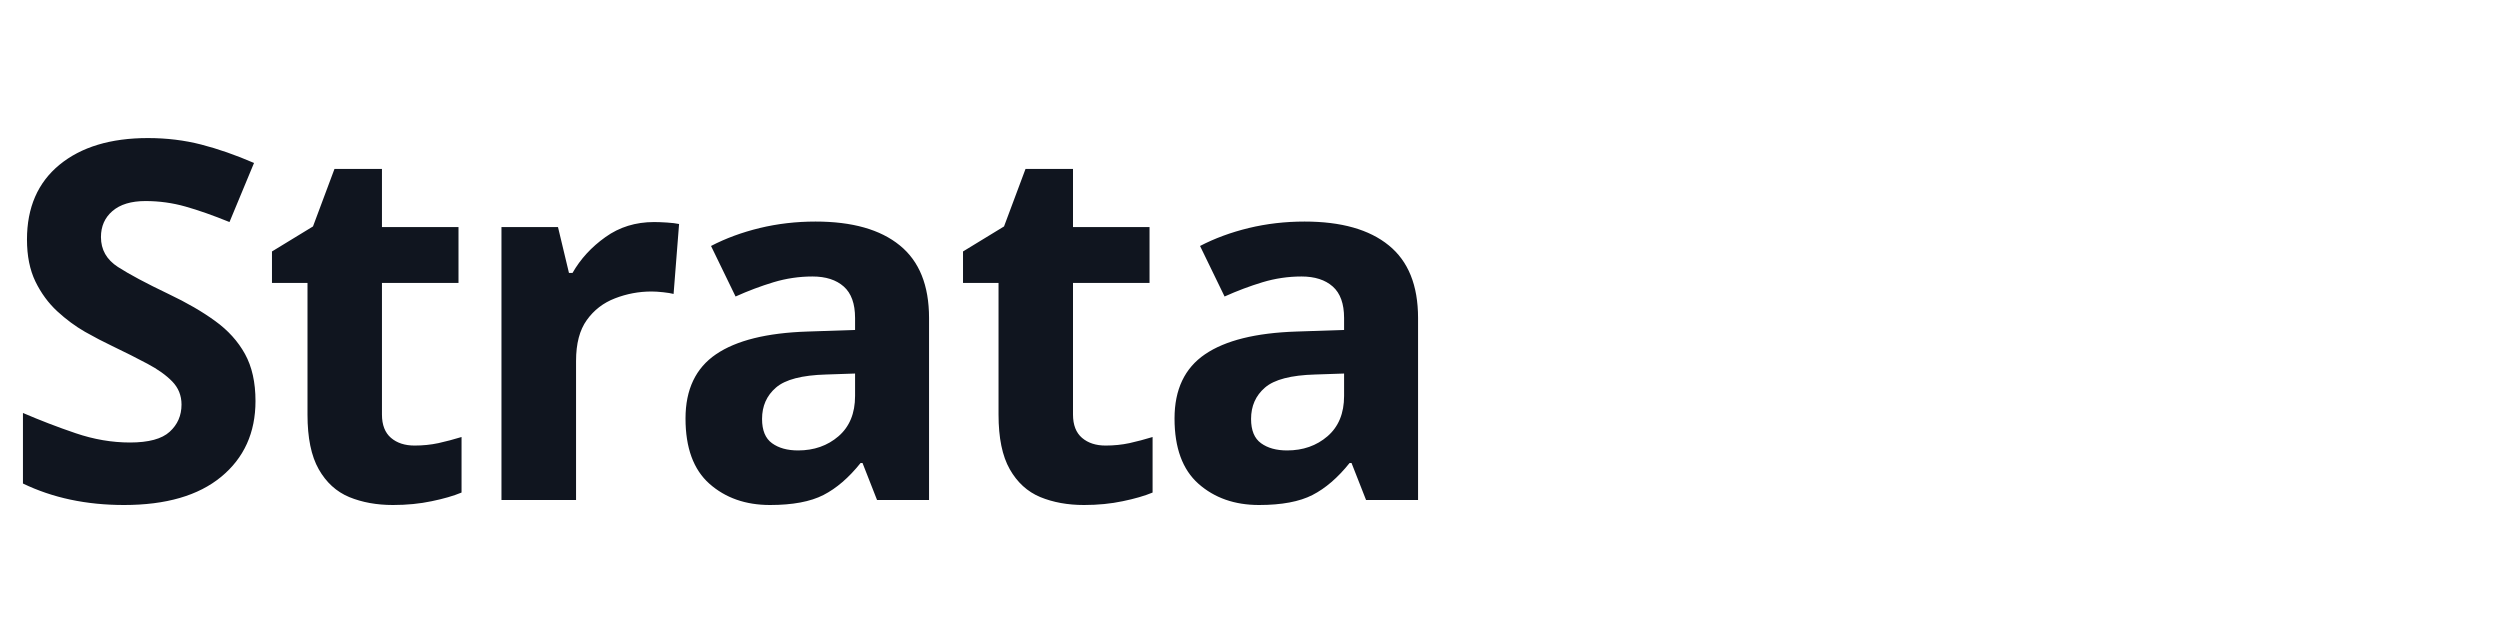
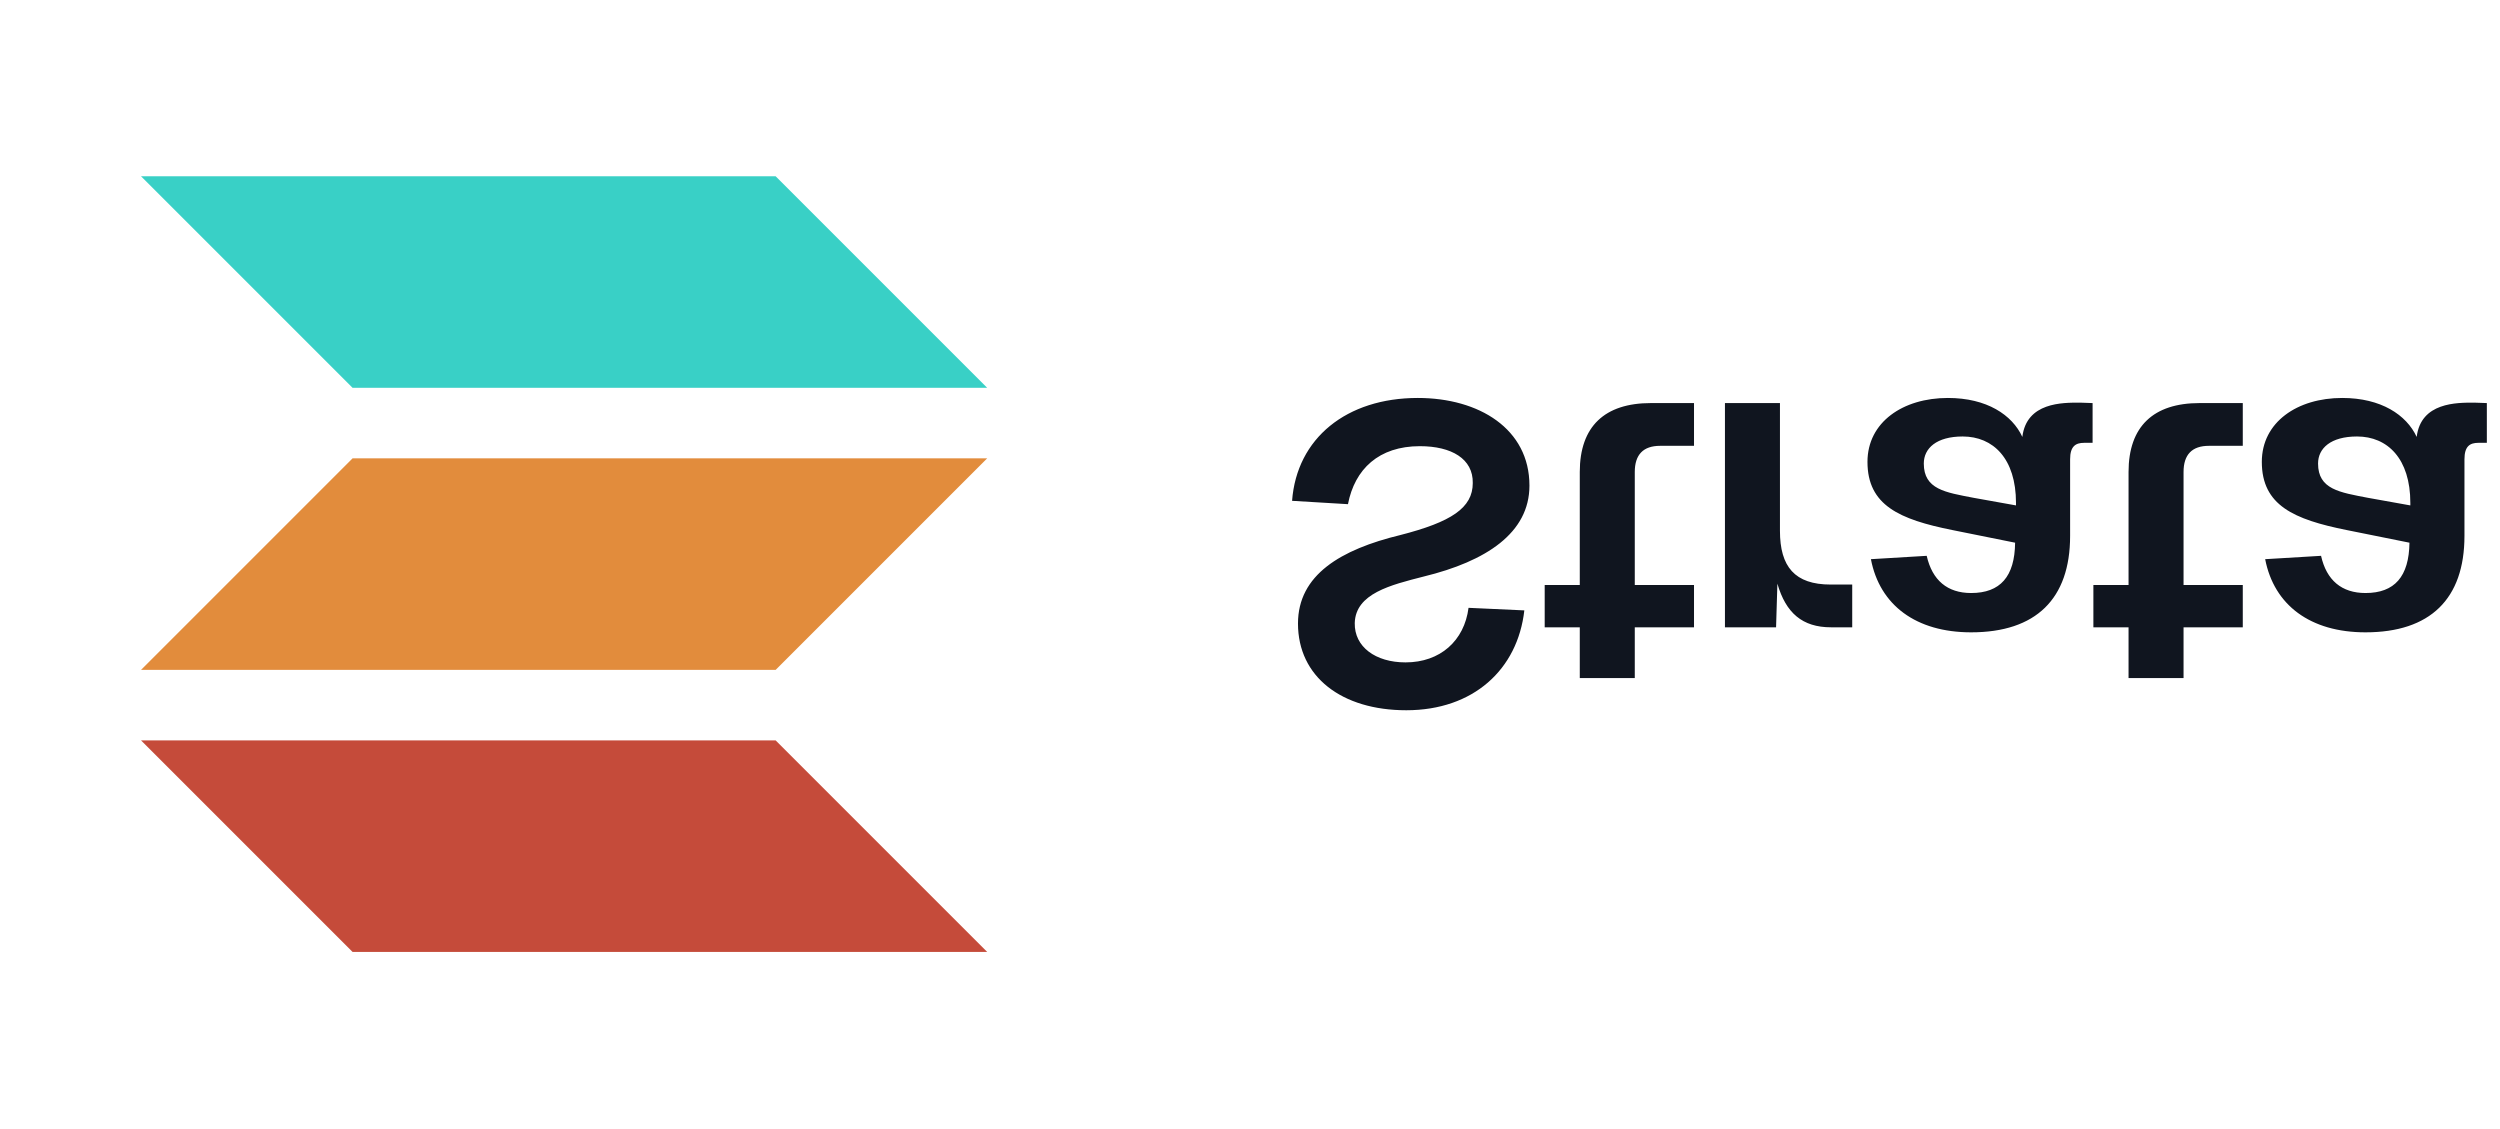
- <svg xmlns="http://www.w3.org/2000/svg" viewBox="0 0 320 80">
-   <text x="0" y="64" font-family="'Geist Variable','Geist',ui-sans-serif,system-ui,sans-serif" font-weight="600" font-size="64" letter-spacing="-0.03em" fill="#10151f">Strata</text>
+ <svg xmlns="http://www.w3.org/2000/svg" viewBox="0 0 283.632 128">
+   <path d="M 16 20 H 88 L 112 44 H 40 Z" fill="#39D0C6" />
+   <path d="M 40 52 H 112 L 88 76 H 16 Z" fill="#E28C3C" />
+   <path d="M 16 84 H 88 L 112 108 H 40 Z" fill="#C54B3A" />
+   <g transform="translate(144, 80)">
+     <path d="M8.93-22.80L2.59-23.18C3.12-30.29 8.78-34.85 16.85-34.85C23.81-34.85 29.52-31.34 29.52-24.91C29.52-19.54 24.62-16.32 17.52-14.59C13.78-13.63 9.79-12.67 9.70-9.31C9.65-6.62 12.05-4.85 15.46-4.85C19.39-4.85 22.13-7.30 22.61-11.04L28.94-10.75C28.18-4.03 23.14 0.58 15.55 0.58C8.21 0.58 3.26-3.22 3.26-9.26C3.26-14.78 8.11-17.66 14.88-19.30C20.64-20.78 23.09-22.37 23.09-25.20C23.14-27.94 20.69-29.38 17.09-29.38C12.43-29.38 9.70-26.78 8.93-22.80M35.23-3.07L35.23-8.83L31.25-8.83L31.25-13.63L35.23-13.63L35.23-26.45C35.23-31.63 38.06-34.27 43.30-34.27L48.19-34.27L48.19-29.42L44.35-29.42C42.43-29.42 41.47-28.42 41.47-26.45L41.47-13.63L48.19-13.63L48.19-8.83L41.47-8.83L41.47-3.07M51.70-8.83L51.70-34.27L57.94-34.27L57.94-19.78C57.94-15.70 59.62-13.68 63.70-13.68L66.14-13.68L66.14-8.83L63.74-8.83C60.48-8.83 58.61-10.46 57.65-13.78L57.50-8.83M68.26-16.56L74.59-16.94C75.22-14.16 76.94-12.72 79.63-12.72C82.94-12.72 84.58-14.59 84.62-18.43L77.47-19.87C71.52-21.07 67.87-22.66 67.87-27.60C67.87-32.11 71.90-34.85 76.99-34.85C81.41-34.85 84.29-32.93 85.44-30.43C85.92-34.37 90-34.32 91.97-34.32L93.41-34.27L93.41-29.76L92.45-29.76C91.49-29.76 90.86-29.38 90.86-27.89L90.86-19.20C90.86-12.05 86.98-8.26 79.63-8.26C73.39-8.26 69.26-11.33 68.26-16.56M74.26-27.41C74.26-24.48 76.70-24.14 79.92-23.52L84.72-22.66L84.72-22.94C84.72-27.98 82.13-30.48 78.67-30.48C75.70-30.48 74.26-29.14 74.26-27.41M97.49-3.07L97.49-8.83L93.50-8.83L93.50-13.63L97.49-13.63L97.49-26.45C97.49-31.63 100.32-34.27 105.55-34.27L110.45-34.27L110.45-29.42L106.61-29.42C104.69-29.42 103.73-28.42 103.73-26.45L103.73-13.63L110.45-13.63L110.45-8.83L103.73-8.83L103.73-3.07M112.99-16.56L119.33-16.94C119.95-14.16 121.68-12.72 124.37-12.72C127.68-12.72 129.31-14.59 129.36-18.43L122.21-19.87C116.26-21.07 112.61-22.66 112.61-27.60C112.61-32.11 116.64-34.85 121.73-34.85C126.14-34.85 129.02-32.93 130.18-30.43C130.66-34.37 134.74-34.32 136.70-34.32L138.14-34.27L138.14-29.76L137.18-29.76C136.22-29.76 135.60-29.38 135.60-27.89L135.60-19.20C135.60-12.05 131.71-8.26 124.37-8.26C118.13-8.26 114-11.33 112.99-16.56M118.99-27.41C118.99-24.48 121.44-24.14 124.66-23.52L129.46-22.66L129.46-22.94C129.46-27.98 126.86-30.48 123.41-30.48C120.43-30.48 118.99-29.14 118.99-27.41" fill="#10151F" />
+   </g>
</svg>
